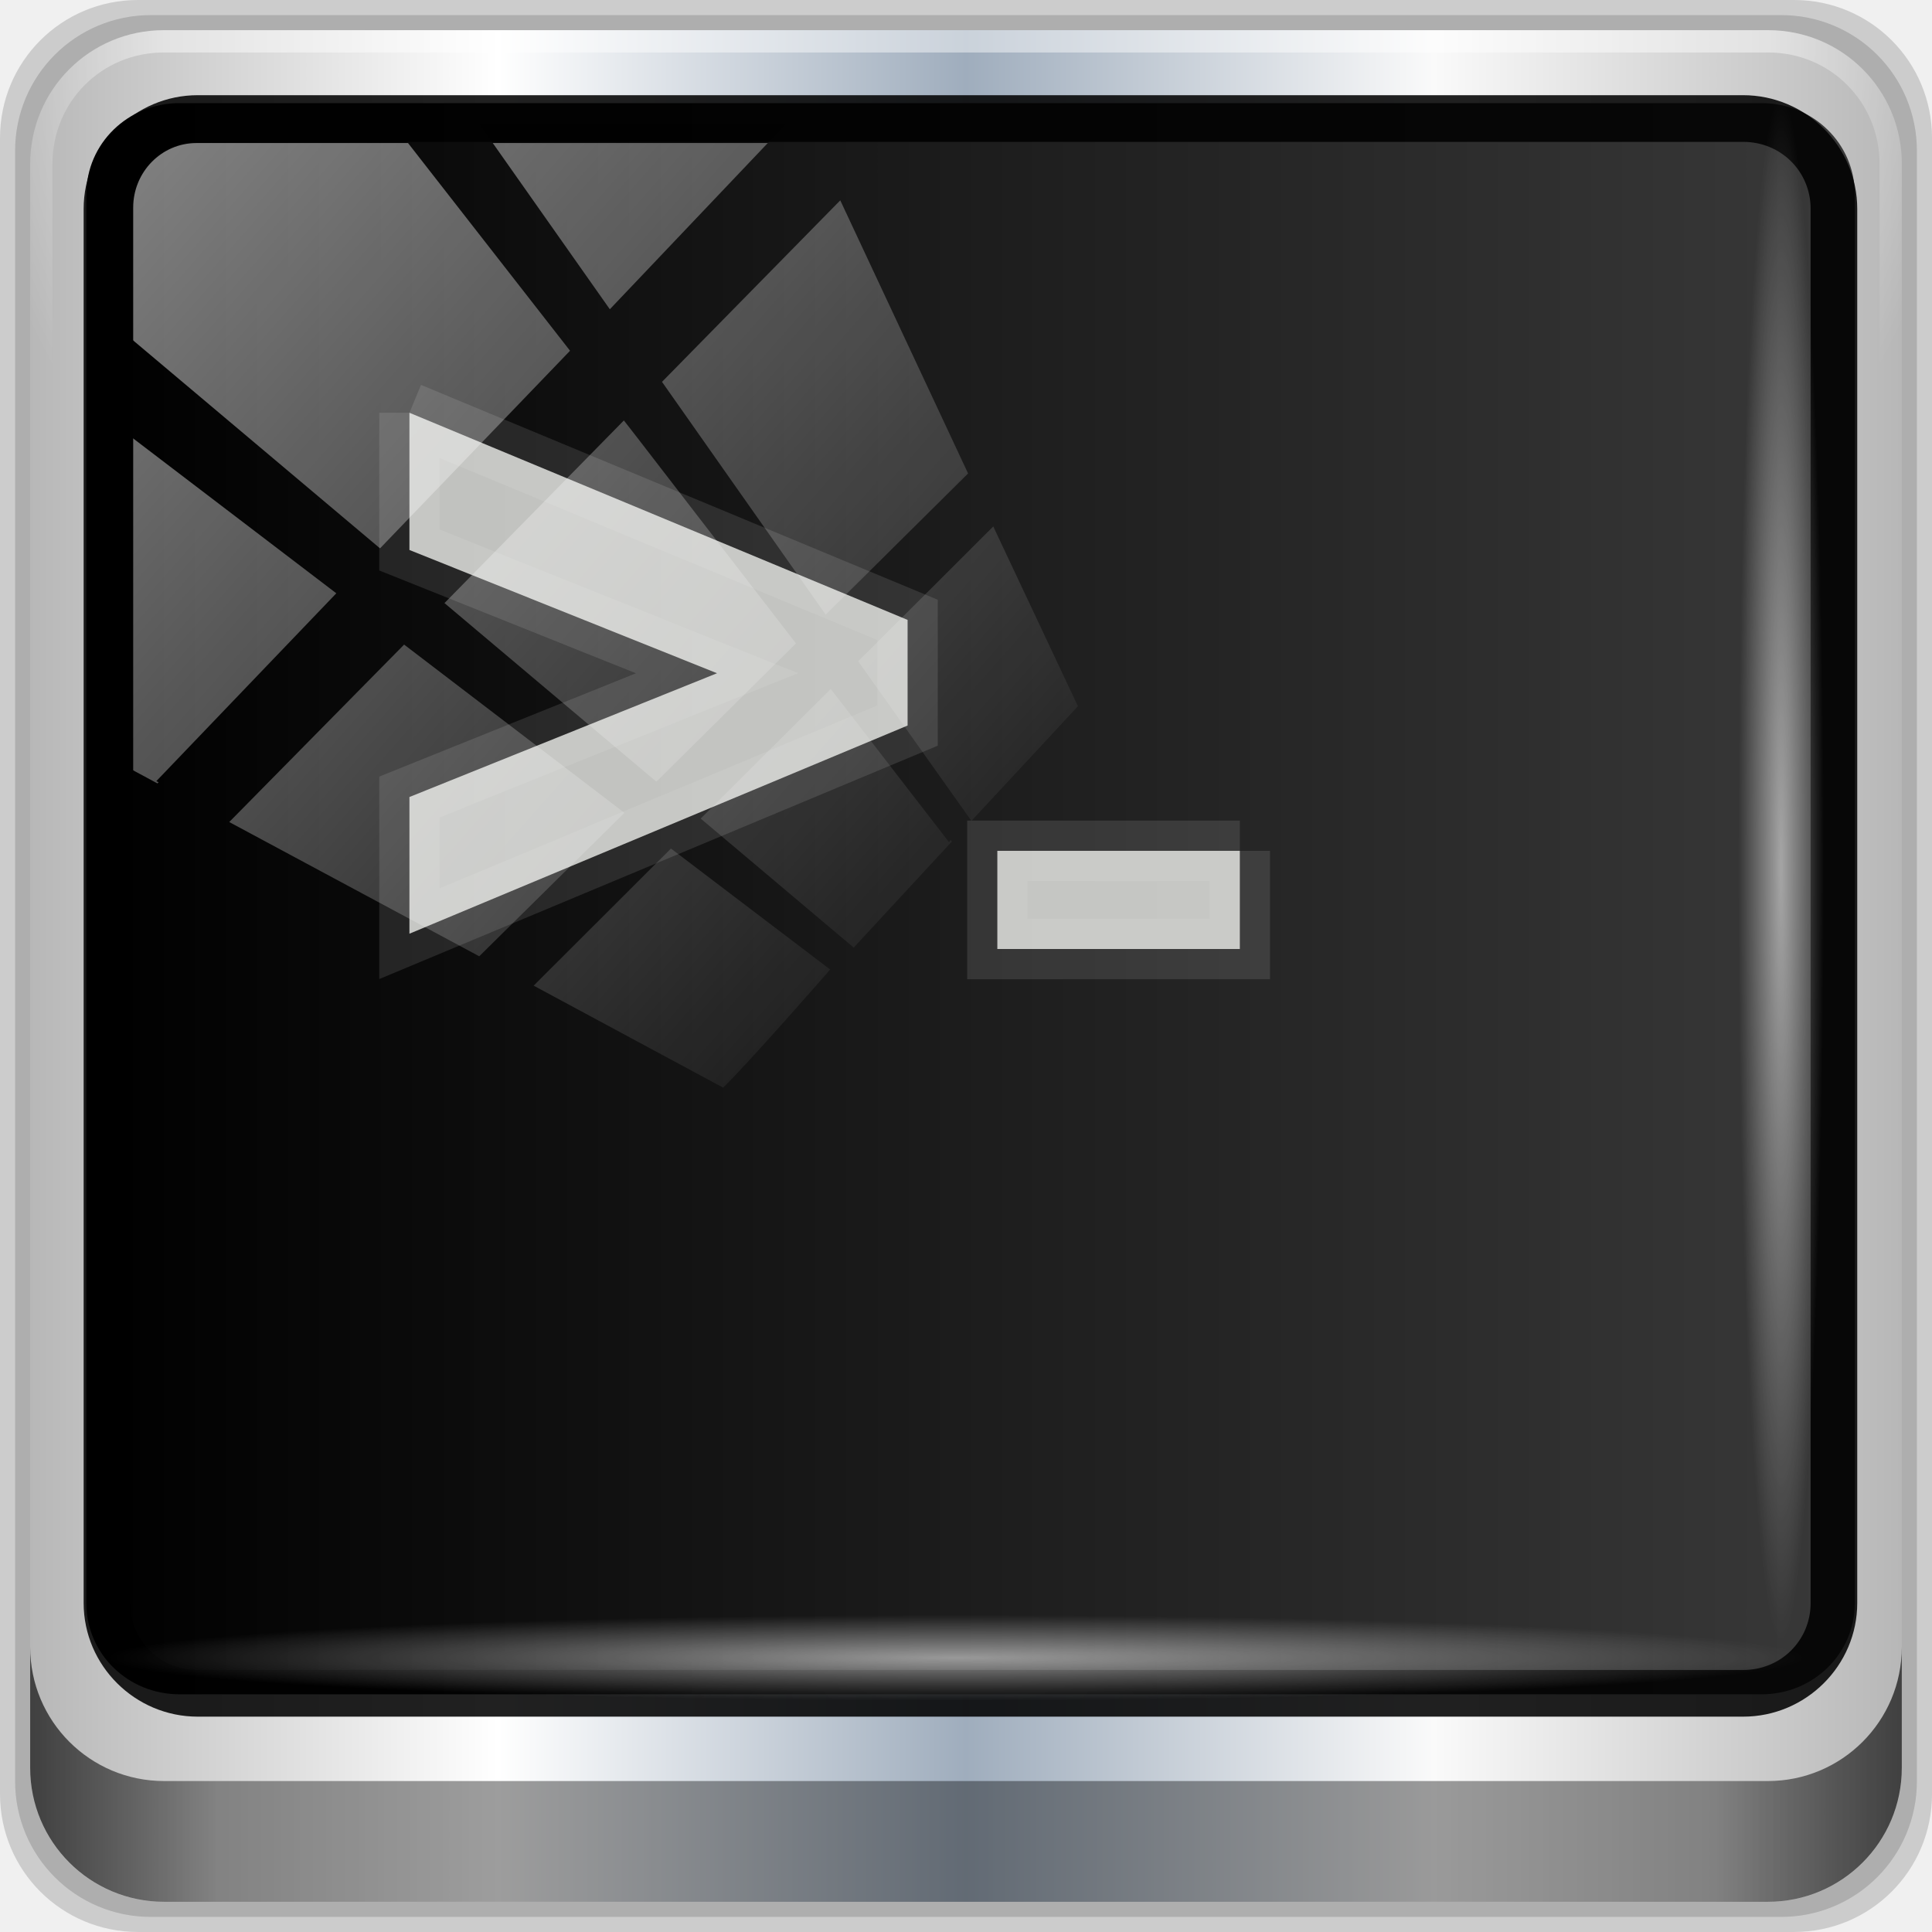
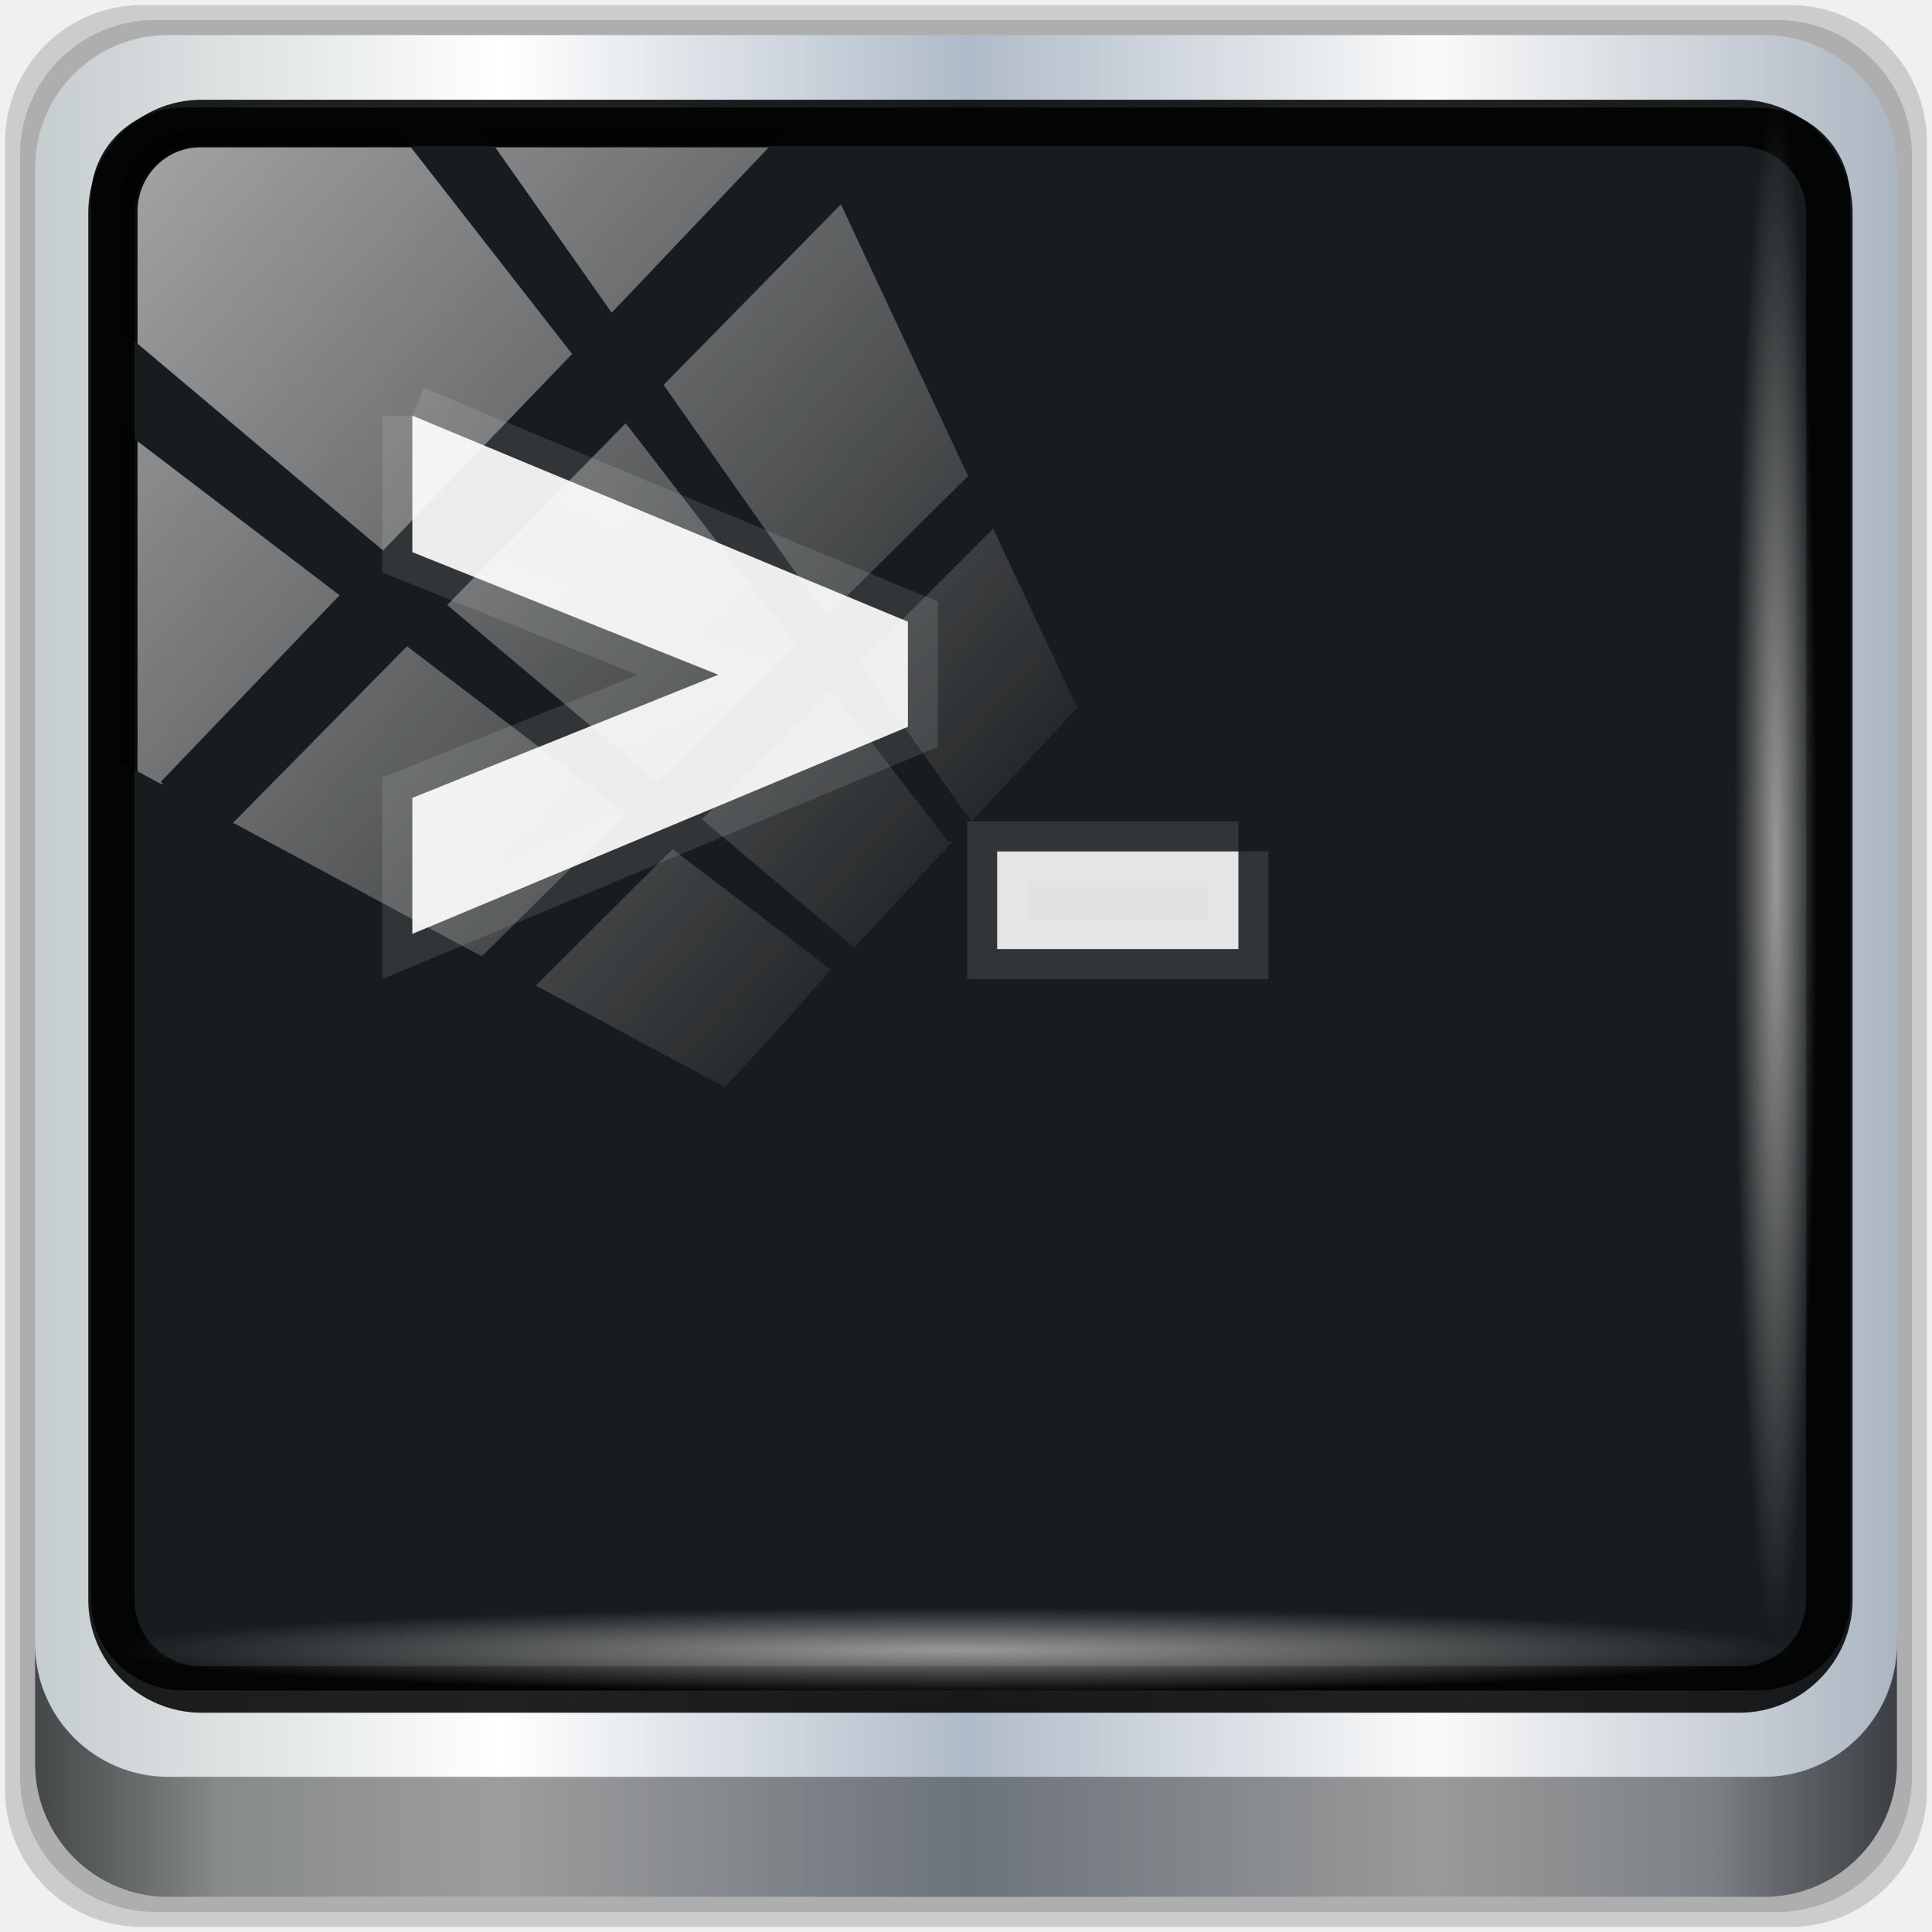
<svg xmlns="http://www.w3.org/2000/svg" xmlns:xlink="http://www.w3.org/1999/xlink" width="96" height="96" id="svg2" version="1.1">
  <defs id="defs4">
    <linearGradient id="linearGradient5747">
      <stop style="stop-color:#ffffff;stop-opacity:1;" offset="0" id="stop5749" />
      <stop style="stop-color:#ffffff;stop-opacity:0;" offset="1" id="stop5751" />
    </linearGradient>
    <linearGradient id="linearGradient5739">
      <stop style="stop-color:#000000;stop-opacity:1;" offset="0" id="stop5741" />
      <stop style="stop-color:#000000;stop-opacity:0;" offset="1" id="stop5743" />
    </linearGradient>
-     <linearGradient xlink:href="#linearGradient6139-0" id="linearGradient4408" gradientUnits="userSpaceOnUse" gradientTransform="matrix(1.103343,0,0,1.101679,-38.49956,-45.28438)" x1="6" y1="47" x2="90" y2="47" />
+     <linearGradient xlink:href="#linearGradient6139-0" id="linearGradient4408" gradientUnits="userSpaceOnUse" gradientTransform="matrix(1.097596,0,0,1.095941,-38.47287,-44.76593)" x1="6" y1="47" x2="90" y2="47" />
    <linearGradient id="linearGradient6139-0">
-       <stop id="stop6141-2" offset="0" style="stop-color:#b7b7b7;stop-opacity:1;" />
+       <stop id="stop6141-2" offset="0" style="stop-color:#c5cdce;stop-opacity:1" />
      <stop style="stop-color:#ffffff;stop-opacity:1;" offset="0.25" id="stop6151-0" />
-       <stop style="stop-color:#9fadbd;stop-opacity:1" offset="0.5" id="stop6147-1" />
+       <stop style="stop-color:#afbbc8;stop-opacity:1" offset="0.5" id="stop6147-1" />
      <stop id="stop6149-4" offset="0.75" style="stop-color:#fafafa;stop-opacity:1;" />
-       <stop id="stop6143-4" offset="1" style="stop-color:#b7b7b7;stop-opacity:1;" />
+       <stop id="stop6143-4" offset="1" style="stop-color:#acb6c2;stop-opacity:1" />
    </linearGradient>
    <linearGradient id="linearGradient4156">
      <stop offset="0" style="stop-color:#c6c6c6;stop-opacity:1" id="stop4158" />
      <stop offset="1" style="stop-color:#e7e7e7;stop-opacity:1" id="stop4160" />
    </linearGradient>
    <radialGradient xlink:href="#linearGradient3888-8-4-8-6" id="radialGradient4412" gradientUnits="userSpaceOnUse" gradientTransform="matrix(0,1.620944,-2.038285,0,132.9719,-208.8677)" cx="158" cy="6.213" fx="158" fy="6.213" r="41" />
    <linearGradient id="linearGradient3888-8-4-8-6">
      <stop style="stop-color:#ffffff;stop-opacity:1;" offset="0" id="stop3890-4-7-9-7" />
      <stop style="stop-color:#ffffff;stop-opacity:0;" offset="1" id="stop3892-5-8-2-7" />
    </linearGradient>
    <radialGradient xlink:href="#linearGradient4091-0-3-0-7" id="radialGradient4414" gradientUnits="userSpaceOnUse" gradientTransform="matrix(-1.182974,0,0,-0.9639916,71.24366,-65.80375)" cx="48" cy="-27" fx="48" fy="-27" r="42" />
    <linearGradient id="linearGradient4091-0-3-0-7">
      <stop style="stop-color:#ffffff;stop-opacity:1;" offset="0" id="stop4093-3-6-4-2" />
      <stop id="stop4099-6-1-8-3" offset="0.8" style="stop-color:#ffffff;stop-opacity:1;" />
      <stop style="stop-color:#ffffff;stop-opacity:0;" offset="1" id="stop4095-1-0-7-9" />
    </linearGradient>
-     <linearGradient xlink:href="#linearGradient3832-0-6-1-1" id="linearGradient4416" gradientUnits="userSpaceOnUse" x1="1.5" y1="88.172" x2="94.5" y2="88.172" gradientTransform="matrix(0.9965677,0,0,0.9950653,-33.37436,-41.26858)" />
+     <linearGradient xlink:href="#linearGradient3832-0-6-1-1" id="linearGradient4416" gradientUnits="userSpaceOnUse" x1="1.5" y1="88.172" x2="94.5" y2="88.172" gradientTransform="matrix(0.9913773,0,0,0.9898826,-33.37436,-40.77105)" />
    <linearGradient id="linearGradient3832-0-6-1-1">
      <stop style="stop-color:#000000;stop-opacity:1;" offset="0" id="stop3834-6-3-7-1" />
      <stop id="stop3872-2-4" offset="0.1" style="stop-color:#000000;stop-opacity:0.588;" />
      <stop style="stop-color:#000000;stop-opacity:0.588;" offset="0.9" id="stop3844-6-2-7-6" />
      <stop style="stop-color:#000000;stop-opacity:1;" offset="1" id="stop3836-5-0-2-9" />
    </linearGradient>
-     <radialGradient xlink:href="#linearGradient4133" id="radialGradient4418" gradientUnits="userSpaceOnUse" gradientTransform="matrix(0.9717868,0,0,0.04894798,0.4079869,38.50252)" cx="13.948" cy="44.893" fx="13.948" fy="44.893" r="43.199" />
+     <radialGradient xlink:href="#linearGradient4133" id="radialGradient4418" gradientUnits="userSpaceOnUse" gradientTransform="matrix(0.9667255,0,0,0.04869303,0.2320383,38.38566)" cx="13.948" cy="44.893" fx="13.948" fy="44.893" r="43.199" />
    <linearGradient id="linearGradient4133">
      <stop style="stop-color:#ffffff;stop-opacity:1;" offset="0" id="stop4135" />
      <stop style="stop-color:#ffffff;stop-opacity:0;" offset="1" id="stop4137" />
    </linearGradient>
-     <radialGradient xlink:href="#linearGradient4133" id="radialGradient4420" gradientUnits="userSpaceOnUse" gradientTransform="matrix(0.883943,0,0,0.04902188,-10.68575,-57.02261)" cx="13.948" cy="44.893" fx="13.948" fy="44.893" r="43.199" />
+     <radialGradient xlink:href="#linearGradient4133" id="radialGradient4420" gradientUnits="userSpaceOnUse" gradientTransform="matrix(0.8793391,0,0,0.04761467,-10.34703,-56.45032)" cx="13.948" cy="44.893" fx="13.948" fy="44.893" r="43.199" />
    <linearGradient xlink:href="#linearGradient4192" id="linearGradient4422" gradientUnits="userSpaceOnUse" x1="53" y1="74" x2="53" y2="32.988" />
    <linearGradient id="linearGradient4192">
      <stop offset="0" style="stop-color:#ffffff;stop-opacity:1" id="stop4194" />
      <stop offset="1" style="stop-color:#ffffff;stop-opacity:0" id="stop4196" />
    </linearGradient>
    <linearGradient xlink:href="#linearGradient4176" id="linearGradient4424" gradientUnits="userSpaceOnUse" x1="48" y1="24" x2="48" y2="72" />
    <linearGradient id="linearGradient4176">
      <stop offset="0" style="stop-color:#000000;stop-opacity:1" id="stop4178" />
      <stop offset="1" style="stop-color:#393939;stop-opacity:1" id="stop4180" />
    </linearGradient>
    <linearGradient xlink:href="#linearGradient4192" id="linearGradient4426" gradientUnits="userSpaceOnUse" x1="48" y1="72" x2="48" y2="24" />
    <linearGradient id="linearGradient4504">
      <stop offset="0" style="stop-color:#ffffff;stop-opacity:1" id="stop4506" />
      <stop offset="1" style="stop-color:#ffffff;stop-opacity:0" id="stop4508" />
    </linearGradient>
    <radialGradient xlink:href="#linearGradient4192" id="radialGradient4428" gradientUnits="userSpaceOnUse" gradientTransform="matrix(1.1875,0,0,0.5625,-9,27)" cx="48" cy="70" fx="48" fy="70" r="16" />
    <linearGradient id="linearGradient4511">
      <stop offset="0" style="stop-color:#ffffff;stop-opacity:1" id="stop4513" />
      <stop offset="1" style="stop-color:#ffffff;stop-opacity:0" id="stop4515" />
    </linearGradient>
    <linearGradient xlink:href="#linearGradient4236" id="linearGradient4430" gradientUnits="userSpaceOnUse" gradientTransform="matrix(0.5,0,0,1,18,0)" x1="33" y1="68" x2="33" y2="61" />
    <linearGradient id="linearGradient4236">
      <stop offset="0" style="stop-color:#ffdf39;stop-opacity:1" id="stop4238" />
      <stop offset="1" style="stop-color:#eb9c00;stop-opacity:0" id="stop4240" />
    </linearGradient>
    <linearGradient xlink:href="#linearGradient4236" id="linearGradient4432" gradientUnits="userSpaceOnUse" gradientTransform="matrix(0.5,0,0,1,22,0)" x1="33" y1="68" x2="33" y2="61" />
    <linearGradient id="linearGradient4522">
      <stop offset="0" style="stop-color:#ffdf39;stop-opacity:1" id="stop4524" />
      <stop offset="1" style="stop-color:#eb9c00;stop-opacity:0" id="stop4526" />
    </linearGradient>
    <linearGradient xlink:href="#linearGradient4236" id="linearGradient4434" gradientUnits="userSpaceOnUse" gradientTransform="matrix(0.5,0,0,1,26,0)" x1="33" y1="68" x2="33" y2="61" />
    <linearGradient id="linearGradient4529">
      <stop offset="0" style="stop-color:#ffdf39;stop-opacity:1" id="stop4531" />
      <stop offset="1" style="stop-color:#eb9c00;stop-opacity:0" id="stop4533" />
    </linearGradient>
    <linearGradient xlink:href="#linearGradient4236" id="linearGradient4436" gradientUnits="userSpaceOnUse" gradientTransform="matrix(0.5,0,0,1,30,0)" x1="33" y1="68" x2="33" y2="61" />
    <linearGradient id="linearGradient4536">
      <stop offset="0" style="stop-color:#ffdf39;stop-opacity:1" id="stop4538" />
      <stop offset="1" style="stop-color:#eb9c00;stop-opacity:0" id="stop4540" />
    </linearGradient>
    <linearGradient xlink:href="#linearGradient4236" id="linearGradient4438" gradientUnits="userSpaceOnUse" gradientTransform="matrix(0.5,0,0,1,34,0)" x1="33" y1="68" x2="33" y2="61" />
    <linearGradient id="linearGradient4543">
      <stop offset="0" style="stop-color:#ffdf39;stop-opacity:1" id="stop4545" />
      <stop offset="1" style="stop-color:#eb9c00;stop-opacity:0" id="stop4547" />
    </linearGradient>
    <linearGradient xlink:href="#linearGradient4236" id="linearGradient4440" gradientUnits="userSpaceOnUse" gradientTransform="matrix(0.5,0,0,1,38,0)" x1="33" y1="68" x2="33" y2="61" />
    <linearGradient id="linearGradient4550">
      <stop offset="0" style="stop-color:#ffdf39;stop-opacity:1" id="stop4552" />
      <stop offset="1" style="stop-color:#eb9c00;stop-opacity:0" id="stop4554" />
    </linearGradient>
    <linearGradient xlink:href="#linearGradient4236" id="linearGradient4442" gradientUnits="userSpaceOnUse" gradientTransform="matrix(0.5,0,0,1,42,0)" x1="33" y1="68" x2="33" y2="61" />
    <linearGradient id="linearGradient4557">
      <stop offset="0" style="stop-color:#ffdf39;stop-opacity:1" id="stop4559" />
      <stop offset="1" style="stop-color:#eb9c00;stop-opacity:0" id="stop4561" />
    </linearGradient>
    <linearGradient xlink:href="#linearGradient4236" id="linearGradient4444" gradientUnits="userSpaceOnUse" gradientTransform="matrix(0.5,0,0,1,46,0)" x1="33" y1="68" x2="33" y2="61" />
    <linearGradient id="linearGradient4564">
      <stop offset="0" style="stop-color:#ffdf39;stop-opacity:1" id="stop4566" />
      <stop offset="1" style="stop-color:#eb9c00;stop-opacity:0" id="stop4568" />
    </linearGradient>
    <linearGradient xlink:href="#linearGradient4213-7" id="linearGradient4446" gradientUnits="userSpaceOnUse" x1="2.771" y1="-28.642" x2="50.528" y2="14.514" />
    <linearGradient id="linearGradient4213-7">
      <stop style="stop-color:#ffffff;stop-opacity:1;" offset="0" id="stop4215-6" />
      <stop style="stop-color:#ffffff;stop-opacity:0;" offset="1" id="stop4217-5" />
    </linearGradient>
    <clipPath clipPathUnits="userSpaceOnUse" id="clipPath4156-4">
      <path style="opacity:0.6;fill:#ffffff;fill-opacity:1;stroke:none" d="m 27.046,-55.695 -14.214,13.321 0.061,0 15.653,21.771 10.231,-10.546 C 38.562,-32.302 27.468,-54.819 27.046,-55.695 z M 9.647,-39.383 -5.241,-25.321 15.988,-7.806 26.372,-18.383 9.647,-39.383 z m 31.491,12.951 -9.741,9.714 8.945,12.458 7.781,-7.555 -6.984,-14.617 z m -49.84,4.379 -13.754,12.982 26.283,13.846 0.061,-0.062 -0.123,-0.062 L 13.599,-5.401 -8.702,-22.053 z m 38.015,7.401 -9.803,9.775 11.579,9.559 7.628,-7.401 -8.669,-11.009 -0.735,-0.925 z m 20.187,5.674 -7.383,7.216 6.188,8.542 5.82,-6.137 -4.626,-9.621 z m -32.195,6.322 -9.557,9.498 13.662,7.185 7.934,-7.678 -12.039,-9.004 z m 23.312,2.374 -7.107,6.938 8.363,6.907 5.361,-5.674 -0.061,-0.092 -0.092,0.123 -6.464,-8.203 z m -8.73,8.542 -7.505,7.339 10.354,5.458 c 1.397,-1.321 5.675,-6.123 5.851,-6.322 L 31.886,8.26 z" id="path4158-0" />
    </clipPath>
    <radialGradient xlink:href="#linearGradient5739" id="radialGradient5745" cx="71.727" cy="68.182" fx="71.727" fy="68.182" r="2.273" gradientTransform="matrix(1,0,0,0.72,0,19.09091)" gradientUnits="userSpaceOnUse" />
    <radialGradient xlink:href="#linearGradient5747" id="radialGradient5753" cx="71.727" cy="68.182" fx="71.727" fy="68.182" r="2.717" gradientTransform="matrix(1,0,0,0.7657609,0,15.97084)" gradientUnits="userSpaceOnUse" />
    <linearGradient id="linearGradient3700-5-1-1">
      <stop offset="0" style="stop-color:#285178;stop-opacity:1" id="stop3702-0-2-7" />
      <stop offset="1" style="stop-color:#4f759a;stop-opacity:1" id="stop3704-4-9-2" />
    </linearGradient>
    <linearGradient id="linearGradient3977">
      <stop offset="0" style="stop-color:#cbcbcb;stop-opacity:1" id="stop3979" />
      <stop offset="1" style="stop-color:#efefef;stop-opacity:1" id="stop3981" />
    </linearGradient>
    <linearGradient spreadMethod="reflect" gradientTransform="matrix(1.5,0,0,1.5,-24,-14)" gradientUnits="userSpaceOnUse" xlink:href="#linearGradient3977" id="linearGradient3983" y2="36" x2="56.969" y1="36" x1="48" />
    <linearGradient id="linearGradient4005">
      <stop offset="0" style="stop-color:#000000;stop-opacity:1" id="stop4007" />
      <stop offset="1" style="stop-color:#000000;stop-opacity:0" id="stop4009" />
    </linearGradient>
    <linearGradient gradientTransform="matrix(1.5,0,0,1.5,-24,-14)" gradientUnits="userSpaceOnUse" xlink:href="#linearGradient4005" id="linearGradient4011" y2="24.975" x2="47.23" y1="35.984" x1="39.031" />
    <linearGradient id="linearGradient4033">
      <stop offset="0" style="stop-color:#000000;stop-opacity:1" id="stop4035" />
      <stop offset="1" style="stop-color:#000000;stop-opacity:0" id="stop4037" />
    </linearGradient>
    <linearGradient gradientTransform="matrix(1.5,0,0,1.5,-24,-14)" gradientUnits="userSpaceOnUse" xlink:href="#linearGradient4033" id="linearGradient4039" y2="23.479" x2="48.758" y1="37.282" x1="56.728" />
    <linearGradient spreadMethod="reflect" gradientTransform="matrix(1.5,0,0,1.5,-24,-14)" gradientUnits="userSpaceOnUse" xlink:href="#linearGradient3956" id="linearGradient3933" y2="41" x2="60" y1="41" x1="48" />
    <linearGradient spreadMethod="reflect" gradientTransform="matrix(1.5,0,0,1.5,-24,-5)" gradientUnits="userSpaceOnUse" xlink:href="#linearGradient3956" id="linearGradient3945" y2="41" x2="60" y1="41" x1="48" />
    <linearGradient id="linearGradient3956">
      <stop offset="0" style="stop-color:#e6c94c;stop-opacity:1" id="stop3958" />
      <stop offset="0.578" style="stop-color:#e7ce5f;stop-opacity:1" id="stop3966" />
      <stop offset="0.833" style="stop-color:#f0de93;stop-opacity:1" id="stop3960" />
      <stop offset="0.917" style="stop-color:#d0b64c;stop-opacity:1" id="stop3962" />
      <stop offset="1" style="stop-color:#907d2e;stop-opacity:1" id="stop3964" />
    </linearGradient>
    <linearGradient spreadMethod="reflect" gradientTransform="matrix(1.5,0,0,1.5,-24,4)" gradientUnits="userSpaceOnUse" xlink:href="#linearGradient3956" id="linearGradient3954" y2="41" x2="60" y1="41" x1="48" />
    <radialGradient gradientUnits="userSpaceOnUse" xlink:href="#linearGradient3543" id="radialGradient3354" fy="67.125" fx="74.375" r="3.125" cy="67.125" cx="74.375" />
    <radialGradient gradientTransform="matrix(1.454443,0,0,0.9261089,-45.0798,-12.6013)" gradientUnits="userSpaceOnUse" xlink:href="#linearGradient5226-0" id="radialGradient4252" fy="68.449" fx="64.23" r="43.77" cy="68.449" cx="64.23" />
    <radialGradient gradientTransform="matrix(2.259388,-0.06832043,0.00797869,0.2638591,-105.9571,38.8624)" gradientUnits="userSpaceOnUse" xlink:href="#linearGradient5226-0" id="radialGradient4250" fy="75.974" fx="69.75" r="58.5" cy="75.974" cx="69.75" />
    <radialGradient gradientTransform="matrix(1.094846,0,0,0.3311747,-21.84487,32.79257)" gradientUnits="userSpaceOnUse" xlink:href="#linearGradient5226-0" id="radialGradient4248" fy="2.217" fx="63.875" r="58.375" cy="2.217" cx="63.875" />
    <radialGradient gradientTransform="matrix(0.4681125,-0.5291156,1.79482,1.582167,-112.0376,-37.34456)" gradientUnits="userSpaceOnUse" xlink:href="#linearGradient5226-0" id="radialGradient4246" fy="70.608" fx="49.234" r="25.484" cy="70.608" cx="49.234" />
    <radialGradient gradientUnits="userSpaceOnUse" xlink:href="#linearGradient3543" id="radialGradient3216" fy="67.125" fx="74.375" r="3.125" cy="67.125" cx="74.375" />
    <linearGradient id="linearGradient5226-0">
      <stop offset="0" style="stop-color:#ffffff;stop-opacity:1" id="stop5228-7" />
      <stop offset="1" style="stop-color:#ffffff;stop-opacity:0" id="stop5230-6" />
    </linearGradient>
    <radialGradient gradientUnits="userSpaceOnUse" xlink:href="#linearGradient3543" id="radialGradient3451" fy="67.125" fx="74.375" r="3.125" cy="67.125" cx="74.375" />
    <radialGradient gradientUnits="userSpaceOnUse" xlink:href="#linearGradient3543" id="radialGradient3449" fy="67.125" fx="74.375" r="3.125" cy="67.125" cx="74.375" />
    <radialGradient gradientUnits="userSpaceOnUse" xlink:href="#linearGradient3543" id="radialGradient3447" fy="67.125" fx="74.375" r="3.125" cy="67.125" cx="74.375" />
    <radialGradient gradientUnits="userSpaceOnUse" xlink:href="#linearGradient3543" id="radialGradient3445" fy="67.125" fx="74.375" r="3.125" cy="67.125" cx="74.375" />
    <radialGradient gradientUnits="userSpaceOnUse" xlink:href="#linearGradient3543" id="radialGradient3443" fy="67.125" fx="74.375" r="3.125" cy="67.125" cx="74.375" />
    <linearGradient id="linearGradient3543">
      <stop offset="0" style="stop-color:#ffffff;stop-opacity:1" id="stop3545" />
      <stop offset="0.306" style="stop-color:#ffffff;stop-opacity:1" id="stop3555" />
      <stop offset="0.519" style="stop-color:#ffffff;stop-opacity:0.641" id="stop3551" />
      <stop offset="1" style="stop-color:#ffffff;stop-opacity:0" id="stop3547" />
    </linearGradient>
    <linearGradient gradientUnits="userSpaceOnUse" xlink:href="#linearGradient3700-5-1-1" id="linearGradient3345" y2="5.988" x2="48" y1="90" x1="48" />
    <radialGradient gradientTransform="matrix(1.090012,0,0,0.8404481,-21.739,-5.487817)" gradientUnits="userSpaceOnUse" xlink:href="#linearGradient3875" id="radialGradient5232-9" fy="61.949" fx="63.98" r="58.02" cy="61.949" cx="63.98" />
    <linearGradient gradientTransform="matrix(1.02381,0,0,1.011905,-1.142857,-98.07143)" gradientUnits="userSpaceOnUse" xlink:href="#ButtonShadow-0" id="linearGradient3071" y2="90.239" x2="32.251" y1="6.132" x1="32.251" />
    <linearGradient gradientTransform="translate(0,-97)" gradientUnits="userSpaceOnUse" xlink:href="#ButtonShadow-0" id="linearGradient3721" y2="90.239" x2="32.251" y1="6.132" x1="32.251" />
    <linearGradient gradientTransform="matrix(1.02381,0,0,1.011905,-1.142857,-98.07143)" gradientUnits="userSpaceOnUse" xlink:href="#ButtonShadow-0" id="linearGradient3725" y2="90.239" x2="32.251" y1="6.132" x1="32.251" />
    <linearGradient gradientTransform="matrix(1.02381,0,0,1.011905,-1.142857,-98.07143)" gradientUnits="userSpaceOnUse" xlink:href="#ButtonShadow-0" id="linearGradient3772" y2="90.239" x2="32.251" y1="6.132" x1="32.251" />
    <linearGradient gradientTransform="matrix(1.02381,0,0,1.011905,-1.142857,-98.07143)" gradientUnits="userSpaceOnUse" xlink:href="#ButtonShadow-0" id="linearGradient3780" y2="90.239" x2="32.251" y1="6.132" x1="32.251" />
    <linearGradient gradientTransform="matrix(1.005865,0,0,0.994169,100,0)" gradientUnits="userSpaceOnUse" id="ButtonShadow-0" y2="7.017" x2="45.448" y1="92.54" x1="45.448">
      <stop offset="0" style="stop-color:#000000;stop-opacity:1" id="stop3750-8" />
      <stop offset="1" style="stop-color:#000000;stop-opacity:0.588" id="stop3752-5" />
    </linearGradient>
    <filter id="filter4123" color-interpolation-filters="sRGB" height="1.288" width="1.288" y="-0.144" x="-0.144">
      <feGaussianBlur stdDeviation="3.96" id="feGaussianBlur4125" />
    </filter>
    <linearGradient id="linearGradient3737-5">
      <stop offset="0" style="stop-color:#ffffff;stop-opacity:1" id="stop3739-6" />
      <stop offset="1" style="stop-color:#ffffff;stop-opacity:0" id="stop3741-7" />
    </linearGradient>
    <linearGradient gradientUnits="userSpaceOnUse" xlink:href="#linearGradient3737-5" id="linearGradient3188-9" y2="63.893" x2="36.357" y1="6" x1="36.357" />
    <linearGradient id="linearGradient3737-1-4">
      <stop offset="0" style="stop-color:#ffffff;stop-opacity:1" id="stop3739-7-1" />
      <stop offset="1" style="stop-color:#ffffff;stop-opacity:0" id="stop3741-2-0" />
    </linearGradient>
    <radialGradient gradientTransform="matrix(1.157313,0,0,0.9959077,-7.551021,0.19713)" gradientUnits="userSpaceOnUse" xlink:href="#linearGradient3737-1-4" id="radialGradient2855-1" fy="90.172" fx="48" r="42" cy="90.172" cx="48" />
    <radialGradient gradientTransform="matrix(1.714618,6.6254866e-8,-4.2857144e-8,1.109105,-134.3017,-5.082394)" gradientUnits="userSpaceOnUse" xlink:href="#linearGradient3737-5" id="radialGradient2977" fy="41.752" fx="48" r="42" cy="41.752" cx="48" />
    <linearGradient gradientUnits="userSpaceOnUse" xlink:href="#linearGradient3737-6" id="linearGradient2885" y2="138.661" x2="48" y1="20.221" x1="48" />
    <clipPath id="clipPath3613">
      <rect style="fill:#ffffff;fill-opacity:1;fill-rule:nonzero;stroke:none" id="rect3615" y="6" x="6" ry="6" rx="6" height="84" width="84" />
    </clipPath>
    <linearGradient id="linearGradient3737-6">
      <stop offset="0" style="stop-color:#ffffff;stop-opacity:1" id="stop3739-73" />
      <stop offset="1" style="stop-color:#ffffff;stop-opacity:0" id="stop3741-6" />
    </linearGradient>
    <filter id="filter3174" color-interpolation-filters="sRGB">
      <feGaussianBlur stdDeviation="1.71" id="feGaussianBlur3176" />
    </filter>
    <linearGradient gradientTransform="scale(1.005865,0.994169)" gradientUnits="userSpaceOnUse" id="ButtonShadow" y2="7.017" x2="45.448" y1="92.54" x1="45.448">
      <stop offset="0" style="stop-color:#000000;stop-opacity:1" id="stop3750" />
      <stop offset="1" style="stop-color:#000000;stop-opacity:0.588" id="stop3752" />
    </linearGradient>
    <linearGradient id="linearGradient3875">
      <stop offset="0" style="stop-color:#ffffff;stop-opacity:1" id="stop3877" />
      <stop offset="1" style="stop-color:#ffffff;stop-opacity:0.426" id="stop3879" />
    </linearGradient>
-     <linearGradient xlink:href="#linearGradient4176" id="linearGradient4246" x1="-30.363" y1="3.07" x2="59.75" y2="3.07" gradientUnits="userSpaceOnUse" gradientTransform="matrix(0.9717868,0,0,0.9717868,0.4079869,0.1832323)" />
  </defs>
  <g id="layer1" transform="translate(0,32)">
    <g transform="matrix(1.003444,0,0,1.004959,33.4893,9.473238)" id="g4377">
-       <path id="path3288" d="m 55.463,-41.269 h -82.003 c -3.786,0 -6.834,3.043 -6.834,6.823 v 81.88 c 0,3.78 3.048,6.823 6.834,6.823 h 82.003 c 3.786,0 6.834,-3.043 6.834,-6.823 v -81.88 c 0,-3.78 -3.048,-6.823 -6.834,-6.823 z" style="display:inline;opacity:0.15;fill:#000000;fill-opacity:1;fill-rule:nonzero;stroke:none" />
-       <path style="display:inline;opacity:0.15;fill:#000000;fill-opacity:1;fill-rule:nonzero;stroke:none" d="m 54.822,-40.522 h -80.722 c -3.727,0 -6.727,2.996 -6.727,6.717 v 80.6 c 0,3.721 3,6.717 6.727,6.717 h 80.722 c 3.727,0 6.727,-2.996 6.727,-6.717 v -80.6 c 0,-3.721 -3,-6.717 -6.727,-6.717 z" id="path4085" />
-       <path id="rect4251-1" d="m 54.181,-39.776 h -79.441 c -3.668,0 -6.62,2.948 -6.62,6.61 v 79.321 c 0,3.662 2.953,6.61 6.62,6.61 h 79.441 c 3.668,0 6.62,-2.948 6.62,-6.61 v -79.321 c 0,-3.662 -2.953,-6.61 -6.62,-6.61 z" style="display:inline;fill:url(#linearGradient4408);fill-opacity:1;fill-rule:nonzero;stroke:none;stroke-width:0.972" />
-       <path id="path4970" d="m -24.489,-36.17 h 78.352 c 2.553,0 4.609,2.005 4.609,4.496 v 69.683 c 0,2.491 -2.056,4.496 -4.609,4.496 h -78.352 c -2.553,0 -4.609,-2.005 -4.609,-4.496 v -69.683 c 0,-2.491 2.056,-4.496 4.609,-4.496 z" style="color:#000000;display:inline;overflow:visible;visibility:visible;fill:url(#linearGradient4246);fill-opacity:1;fill-rule:nonzero;stroke:none;stroke-width:1.944;marker:none;enable-background:accumulate" />
-       <path style="color:#000000;font-style:normal;font-variant:normal;font-weight:bold;font-stretch:normal;font-size:medium;line-height:125%;font-family:Impact;-inkscape-font-specification:'Impact Bold';font-variant-ligatures:normal;font-variant-position:normal;font-variant-caps:normal;font-variant-numeric:normal;font-variant-alternates:normal;font-feature-settings:normal;text-indent:0;text-align:start;text-decoration:none;text-decoration-line:none;text-decoration-style:solid;text-decoration-color:#000000;letter-spacing:0px;word-spacing:0px;text-transform:none;writing-mode:lr-tb;direction:ltr;text-orientation:mixed;dominant-baseline:auto;baseline-shift:baseline;text-anchor:start;white-space:normal;shape-padding:0;clip-rule:nonzero;display:inline;overflow:visible;visibility:visible;opacity:1;isolation:auto;mix-blend-mode:normal;color-interpolation:sRGB;color-interpolation-filters:linearRGB;solid-color:#000000;solid-opacity:1;vector-effect:none;fill:#fafbfb;fill-opacity:0.112;fill-rule:nonzero;stroke:none;stroke-width:2.987;stroke-linecap:butt;stroke-linejoin:miter;stroke-miterlimit:4;stroke-dasharray:none;stroke-dashoffset:0;stroke-opacity:1;color-rendering:auto;image-rendering:auto;shape-rendering:auto;text-rendering:auto;enable-background:accumulate" d="m -12.527,-22.238 -0.572,1.379 H -14.594 V -13.062 L -1.883,-7.979 -14.594,-2.871 V 7.141 L 13.062,-4.398 v -7.217 z m 0.922,3.615 21.68,9.002 V -6.391 L -11.605,2.656 V -0.852 L 6.146,-7.984 -11.605,-15.086 Z m 26.125,17.93 V 7.148 H 29.514 V 0.801 h -1.492 v -1.494 z m 2.986,2.988 h 9.021 v 1.865 h -9.021 z" id="path1164" />
-       <path style="font-style:normal;font-variant:normal;font-weight:bold;font-stretch:normal;font-size:medium;line-height:125%;font-family:Impact;-inkscape-font-specification:'Impact Bold';letter-spacing:0px;word-spacing:0px;fill:#ebede9;fill-opacity:0.81;stroke:none;stroke-width:0.534;stroke-miterlimit:4;stroke-dasharray:none;stroke-opacity:1" id="path4257" d="m -13.1,-20.86 24.669,10.242 v 5.223 L -13.1,4.898 V -1.861 L 2.132,-7.981 -13.1,-14.075 v -6.785" />
-       <path style="font-style:normal;font-variant:normal;font-weight:bold;font-stretch:normal;font-size:medium;line-height:125%;font-family:Impact;-inkscape-font-specification:'Impact Bold';letter-spacing:0px;word-spacing:0px;fill:#ebede9;fill-opacity:0.81;stroke:none;stroke-width:0.534;stroke-miterlimit:4;stroke-dasharray:none;stroke-opacity:1" id="path4260" d="M 28.021,0.8 V 5.654 H 16.013 V 0.8 H 28.021" />
-       <path id="path4236-5" d="m -25.259,-39.776 c -3.668,0 -6.62,2.948 -6.62,6.61 v 16.525 h 1.103 v -16.525 c 0,-3.071 2.441,-5.508 5.517,-5.508 h 79.441 c 3.075,0 5.517,2.438 5.517,5.508 v 16.525 h 1.103 v -16.525 c 0,-3.662 -2.953,-6.61 -6.62,-6.61 z" style="display:inline;opacity:0.45;fill:url(#radialGradient4414);fill-opacity:1;fill-rule:nonzero;stroke:none;stroke-width:1.103" />
-       <path style="color:#000000;font-style:normal;font-variant:normal;font-weight:normal;font-stretch:normal;font-size:medium;line-height:normal;font-family:Sans;-inkscape-font-specification:Sans;text-indent:0;text-align:start;text-decoration:none;text-decoration-line:none;letter-spacing:normal;word-spacing:normal;text-transform:none;writing-mode:lr-tb;direction:ltr;baseline-shift:baseline;text-anchor:start;display:inline;overflow:visible;visibility:visible;fill:#000000;fill-opacity:0.871;stroke:none;stroke-width:2.308;marker:none;enable-background:accumulate" d="m -23.583,-36.562 c -3.106,0 -5.649,2.527 -5.649,5.618 v 68.936 c 0,3.091 2.543,5.618 5.649,5.618 h 76.528 c 3.106,0 5.649,-2.527 5.649,-5.618 v -68.936 c 0,-3.091 -2.543,-5.618 -5.649,-5.618 z m 0,2.308 h 76.528 c 1.882,0 3.341,1.473 3.341,3.31 v 68.936 c 0,1.837 -1.459,3.31 -3.341,3.31 h -76.528 c -1.882,0 -3.341,-1.473 -3.341,-3.31 v -68.936 c 0,-1.837 1.459,-3.31 3.341,-3.31 z" id="path4989" />
-       <path id="path4118" d="m -31.88,40.171 v 5.97 c 0,3.662 2.966,6.623 6.633,6.623 h 79.414 c 3.668,0 6.633,-2.961 6.633,-6.623 v -5.97 c 0,3.662 -2.966,6.623 -6.633,6.623 h -79.414 c -3.668,0 -6.633,-2.961 -6.633,-6.623 z" style="display:inline;opacity:0.65;fill:url(#linearGradient4416);fill-opacity:1;fill-rule:nonzero;stroke:none;stroke-width:0.996" />
-       <rect ry="4.229" rx="0" y="38.585" x="-28.018" height="4.229" width="83.961" id="rect4131" style="opacity:0.55;fill:url(#radialGradient4418);fill-opacity:1;stroke:none;stroke-width:0.972" />
-       <rect transform="rotate(90)" style="opacity:0.55;fill:url(#radialGradient4420);fill-opacity:1;stroke:none;stroke-width:0.972" id="rect4141" width="76.371" height="4.235" x="-36.542" y="-56.94" rx="0" ry="4.235" />
-       <rect transform="matrix(0.9061837,0,0,0.9237961,-29.04416,-6.943981)" style="opacity:0.496;fill:url(#linearGradient4446);fill-opacity:1;stroke:#000000;stroke-width:1;stroke-miterlimit:4;stroke-dasharray:none;stroke-opacity:1" id="rect4146" width="92" height="92" x="2" y="-30" rx="3.957" ry="3.957" clip-path="url(#clipPath4156-4)" />
+       <g id="g1164" transform="translate(0.2491407,-0.248766)">
+         <path style="display:inline;opacity:0.15;fill:#000000;fill-opacity:1;fill-rule:nonzero;stroke:none;stroke-width:0.995" d="m 55,-40.771 h -81.576 c -3.766,0 -6.798,3.027 -6.798,6.788 v 81.453 c 0,3.76 3.032,6.788 6.798,6.788 h 81.576 c 3.766,0 6.798,-3.027 6.798,-6.788 v -81.453 c 0,-3.76 -3.032,-6.788 -6.798,-6.788 z" id="path3288" />
+         <path id="path4085" d="m 54.363,-40.029 h -80.302 c -3.707,0 -6.692,2.98 -6.692,6.682 v 80.18 c 0,3.702 2.985,6.682 6.692,6.682 h 80.302 c 3.707,0 6.692,-2.98 6.692,-6.682 v -80.18 c 0,-3.702 -2.985,-6.682 -6.692,-6.682 z" style="display:inline;opacity:0.15;fill:#000000;fill-opacity:1;fill-rule:nonzero;stroke:none;stroke-width:0.995" />
+         <path style="display:inline;fill:url(#linearGradient4408);fill-opacity:1;fill-rule:nonzero;stroke:none;stroke-width:0.967" d="m 53.725,-39.286 h -79.027 c -3.648,0 -6.586,2.933 -6.586,6.576 v 78.908 c 0,3.643 2.937,6.576 6.586,6.576 h 79.027 c 3.648,0 6.586,-2.933 6.586,-6.576 v -78.908 c 0,-3.643 -2.937,-6.576 -6.586,-6.576 z" id="rect4251-1" />
+         <path style="color:#000000;display:inline;overflow:visible;visibility:visible;fill:#191c1e;fill-opacity:1;fill-rule:nonzero;stroke:none;stroke-width:1.933;marker:none;enable-background:accumulate" d="m -24.536,-35.699 h 77.944 c 2.54,0 4.585,1.995 4.585,4.472 v 69.32 c 0,2.478 -2.045,4.472 -4.585,4.472 h -77.944 c -2.54,0 -4.585,-1.995 -4.585,-4.472 v -69.32 c 0,-2.478 2.045,-4.472 4.585,-4.472 z" id="path4970" />
+         <path id="path1164" d="m -12.636,-21.84 -0.569,1.372 h -1.486 v 7.756 l 12.645,5.058 -12.645,5.081 V 7.386 L 12.821,-4.093 v -7.179 z m 0.917,3.596 21.567,8.955 V -6.075 L -11.719,2.925 V -0.565 L 5.941,-7.66 -11.719,-14.725 Z M 14.27,-0.407 V 7.394 H 29.186 V 1.079 H 27.702 V -0.407 Z M 17.241,2.566 h 8.974 V 4.421 H 17.241 Z" style="color:#000000;font-style:normal;font-variant:normal;font-weight:bold;font-stretch:normal;font-size:medium;line-height:125%;font-family:Impact;-inkscape-font-specification:'Impact Bold';font-variant-ligatures:normal;font-variant-position:normal;font-variant-caps:normal;font-variant-numeric:normal;font-variant-alternates:normal;font-feature-settings:normal;text-indent:0;text-align:start;text-decoration:none;text-decoration-line:none;text-decoration-style:solid;text-decoration-color:#000000;letter-spacing:0px;word-spacing:0px;text-transform:none;writing-mode:lr-tb;direction:ltr;text-orientation:mixed;dominant-baseline:auto;baseline-shift:baseline;text-anchor:start;white-space:normal;shape-padding:0;clip-rule:nonzero;display:inline;overflow:visible;visibility:visible;opacity:1;isolation:auto;mix-blend-mode:normal;color-interpolation:sRGB;color-interpolation-filters:linearRGB;solid-color:#000000;solid-opacity:1;vector-effect:none;fill:#fafbfb;fill-opacity:0.112;fill-rule:nonzero;stroke:none;stroke-width:2.972;stroke-linecap:butt;stroke-linejoin:miter;stroke-miterlimit:4;stroke-dasharray:none;stroke-dashoffset:0;stroke-opacity:1;color-rendering:auto;image-rendering:auto;shape-rendering:auto;text-rendering:auto;enable-background:accumulate" />
+         <path d="m -13.205,-20.468 24.54,10.188 v 5.196 L -13.205,5.155 V -1.569 L 1.947,-7.657 -13.205,-13.719 v -6.75" id="path4257" style="font-style:normal;font-variant:normal;font-weight:bold;font-stretch:normal;font-size:medium;line-height:125%;font-family:Impact;-inkscape-font-specification:'Impact Bold';letter-spacing:0px;word-spacing:0px;fill:#f5f6f4;fill-opacity:0.956;stroke:none;stroke-width:0.531;stroke-miterlimit:4;stroke-dasharray:none;stroke-opacity:1" />
+         <path d="M 27.701,1.079 V 5.907 H 15.756 V 1.079 h 11.945" id="path4260" style="font-style:normal;font-variant:normal;font-weight:bold;font-stretch:normal;font-size:medium;line-height:125%;font-family:Impact;-inkscape-font-specification:'Impact Bold';letter-spacing:0px;word-spacing:0px;fill:#f4f5f3;fill-opacity:0.916;stroke:none;stroke-width:0.531;stroke-miterlimit:4;stroke-dasharray:none;stroke-opacity:1" />
+         <path id="path4989" d="m -23.634,-36.089 c -3.09,0 -5.619,2.514 -5.619,5.589 v 68.577 c 0,3.075 2.529,5.589 5.619,5.589 h 76.13 c 3.09,0 5.619,-2.514 5.619,-5.589 v -68.577 c 0,-3.075 -2.529,-5.589 -5.619,-5.589 z m 0,2.296 h 76.13 c 1.872,0 3.323,1.465 3.323,3.293 v 68.577 c 0,1.828 -1.451,3.293 -3.323,3.293 h -76.13 c -1.872,0 -3.323,-1.465 -3.323,-3.293 v -68.577 c 0,-1.828 1.451,-3.293 3.323,-3.293 z" style="color:#000000;font-style:normal;font-variant:normal;font-weight:normal;font-stretch:normal;font-size:medium;line-height:normal;font-family:Sans;-inkscape-font-specification:Sans;text-indent:0;text-align:start;text-decoration:none;text-decoration-line:none;letter-spacing:normal;word-spacing:normal;text-transform:none;writing-mode:lr-tb;direction:ltr;baseline-shift:baseline;text-anchor:start;display:inline;overflow:visible;visibility:visible;fill:#000000;fill-opacity:0.871;stroke:none;stroke-width:2.296;marker:none;enable-background:accumulate" />
+         <path style="display:inline;opacity:0.65;fill:url(#linearGradient4416);fill-opacity:1;fill-rule:nonzero;stroke:none;stroke-width:0.991" d="m -31.887,40.245 v 5.939 c 0,3.643 2.95,6.589 6.599,6.589 h 79 c 3.648,0 6.599,-2.946 6.599,-6.589 v -5.939 c 0,3.643 -2.95,6.589 -6.599,6.589 h -79 c -3.648,0 -6.599,-2.946 -6.599,-6.589 z" id="path4118" />
+         <rect style="opacity:0.55;fill:url(#radialGradient4418);fill-opacity:1;stroke:none;stroke-width:0.967" id="rect4131" width="83.524" height="4.207" x="-28.046" y="38.468" rx="0" ry="4.207" />
+         <rect ry="4.114" rx="0" y="-56.37" x="-36.069" height="4.114" width="75.974" id="rect4141" style="opacity:0.55;fill:url(#radialGradient4420);fill-opacity:1;stroke:none;stroke-width:0.955" transform="rotate(90)" />
+         <rect clip-path="url(#clipPath4156-4)" ry="3.957" rx="3.957" y="-30" x="2" height="92" width="92" id="rect4146" style="opacity:0.588;fill:url(#linearGradient4446);fill-opacity:1;stroke:#000000;stroke-width:1;stroke-miterlimit:4;stroke-dasharray:none;stroke-opacity:1" transform="matrix(0.901464,0,0,0.9189846,-29.06672,-6.625222)" />
+       </g>
    </g>
  </g>
</svg>
